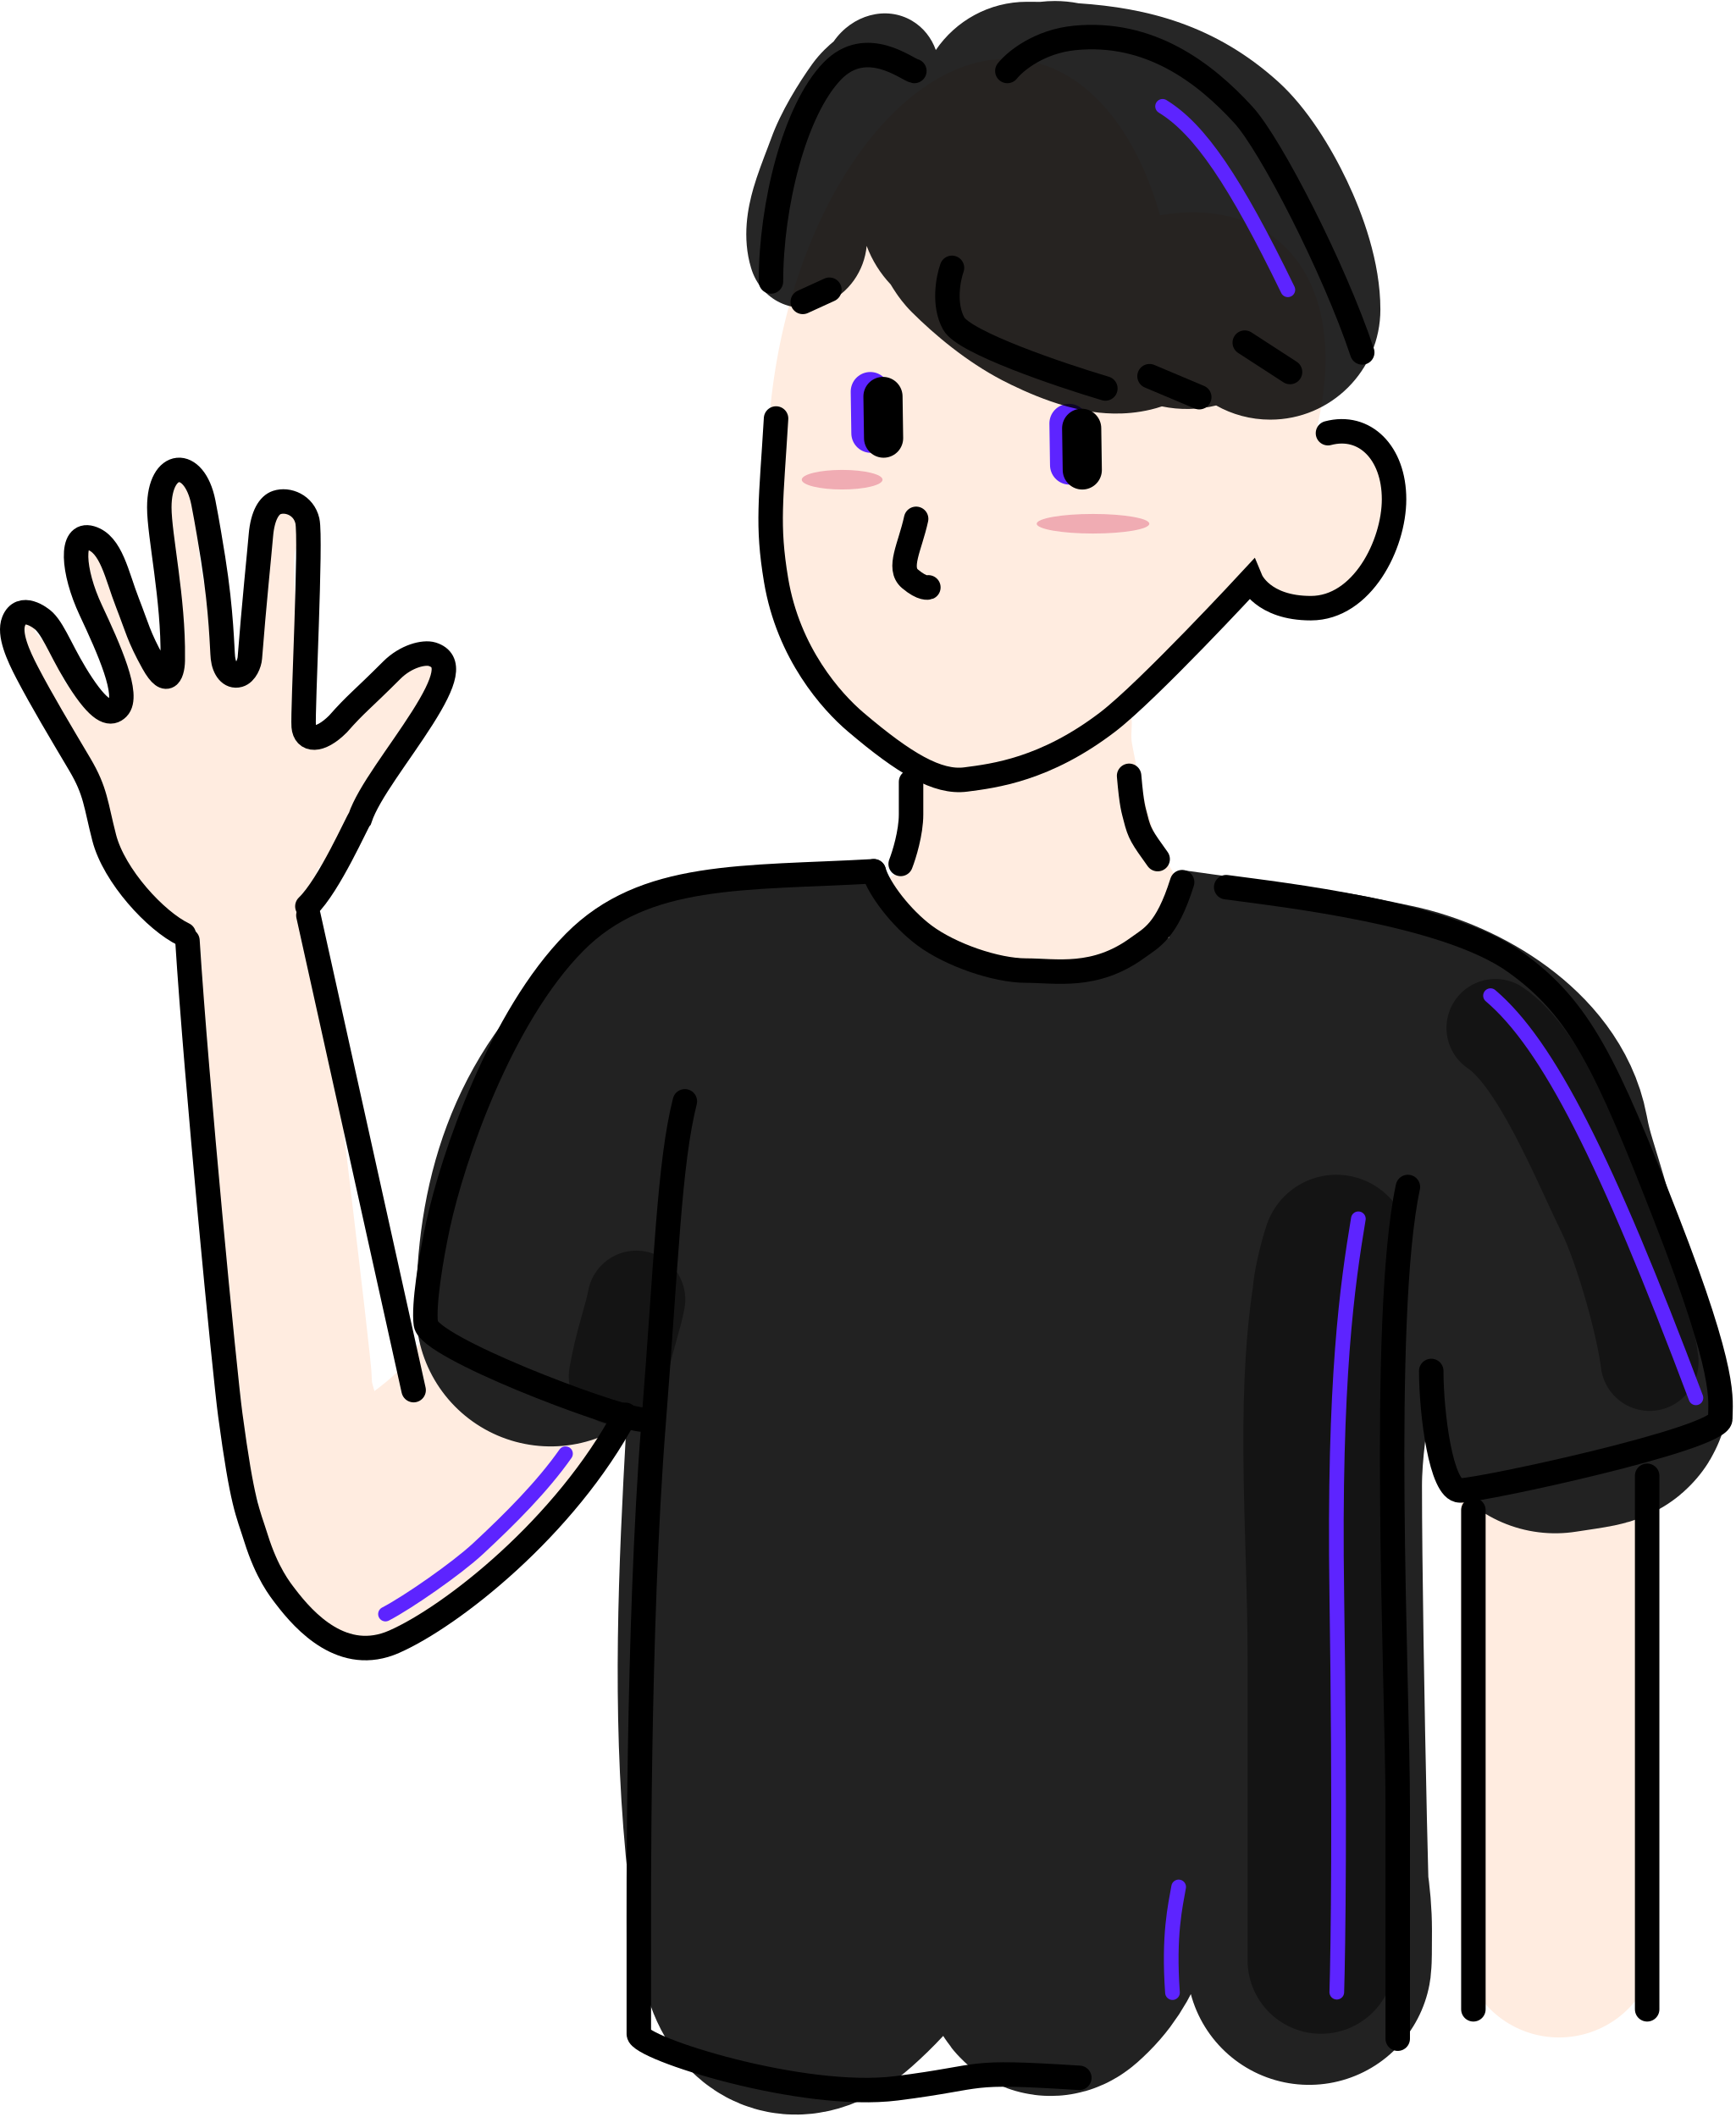
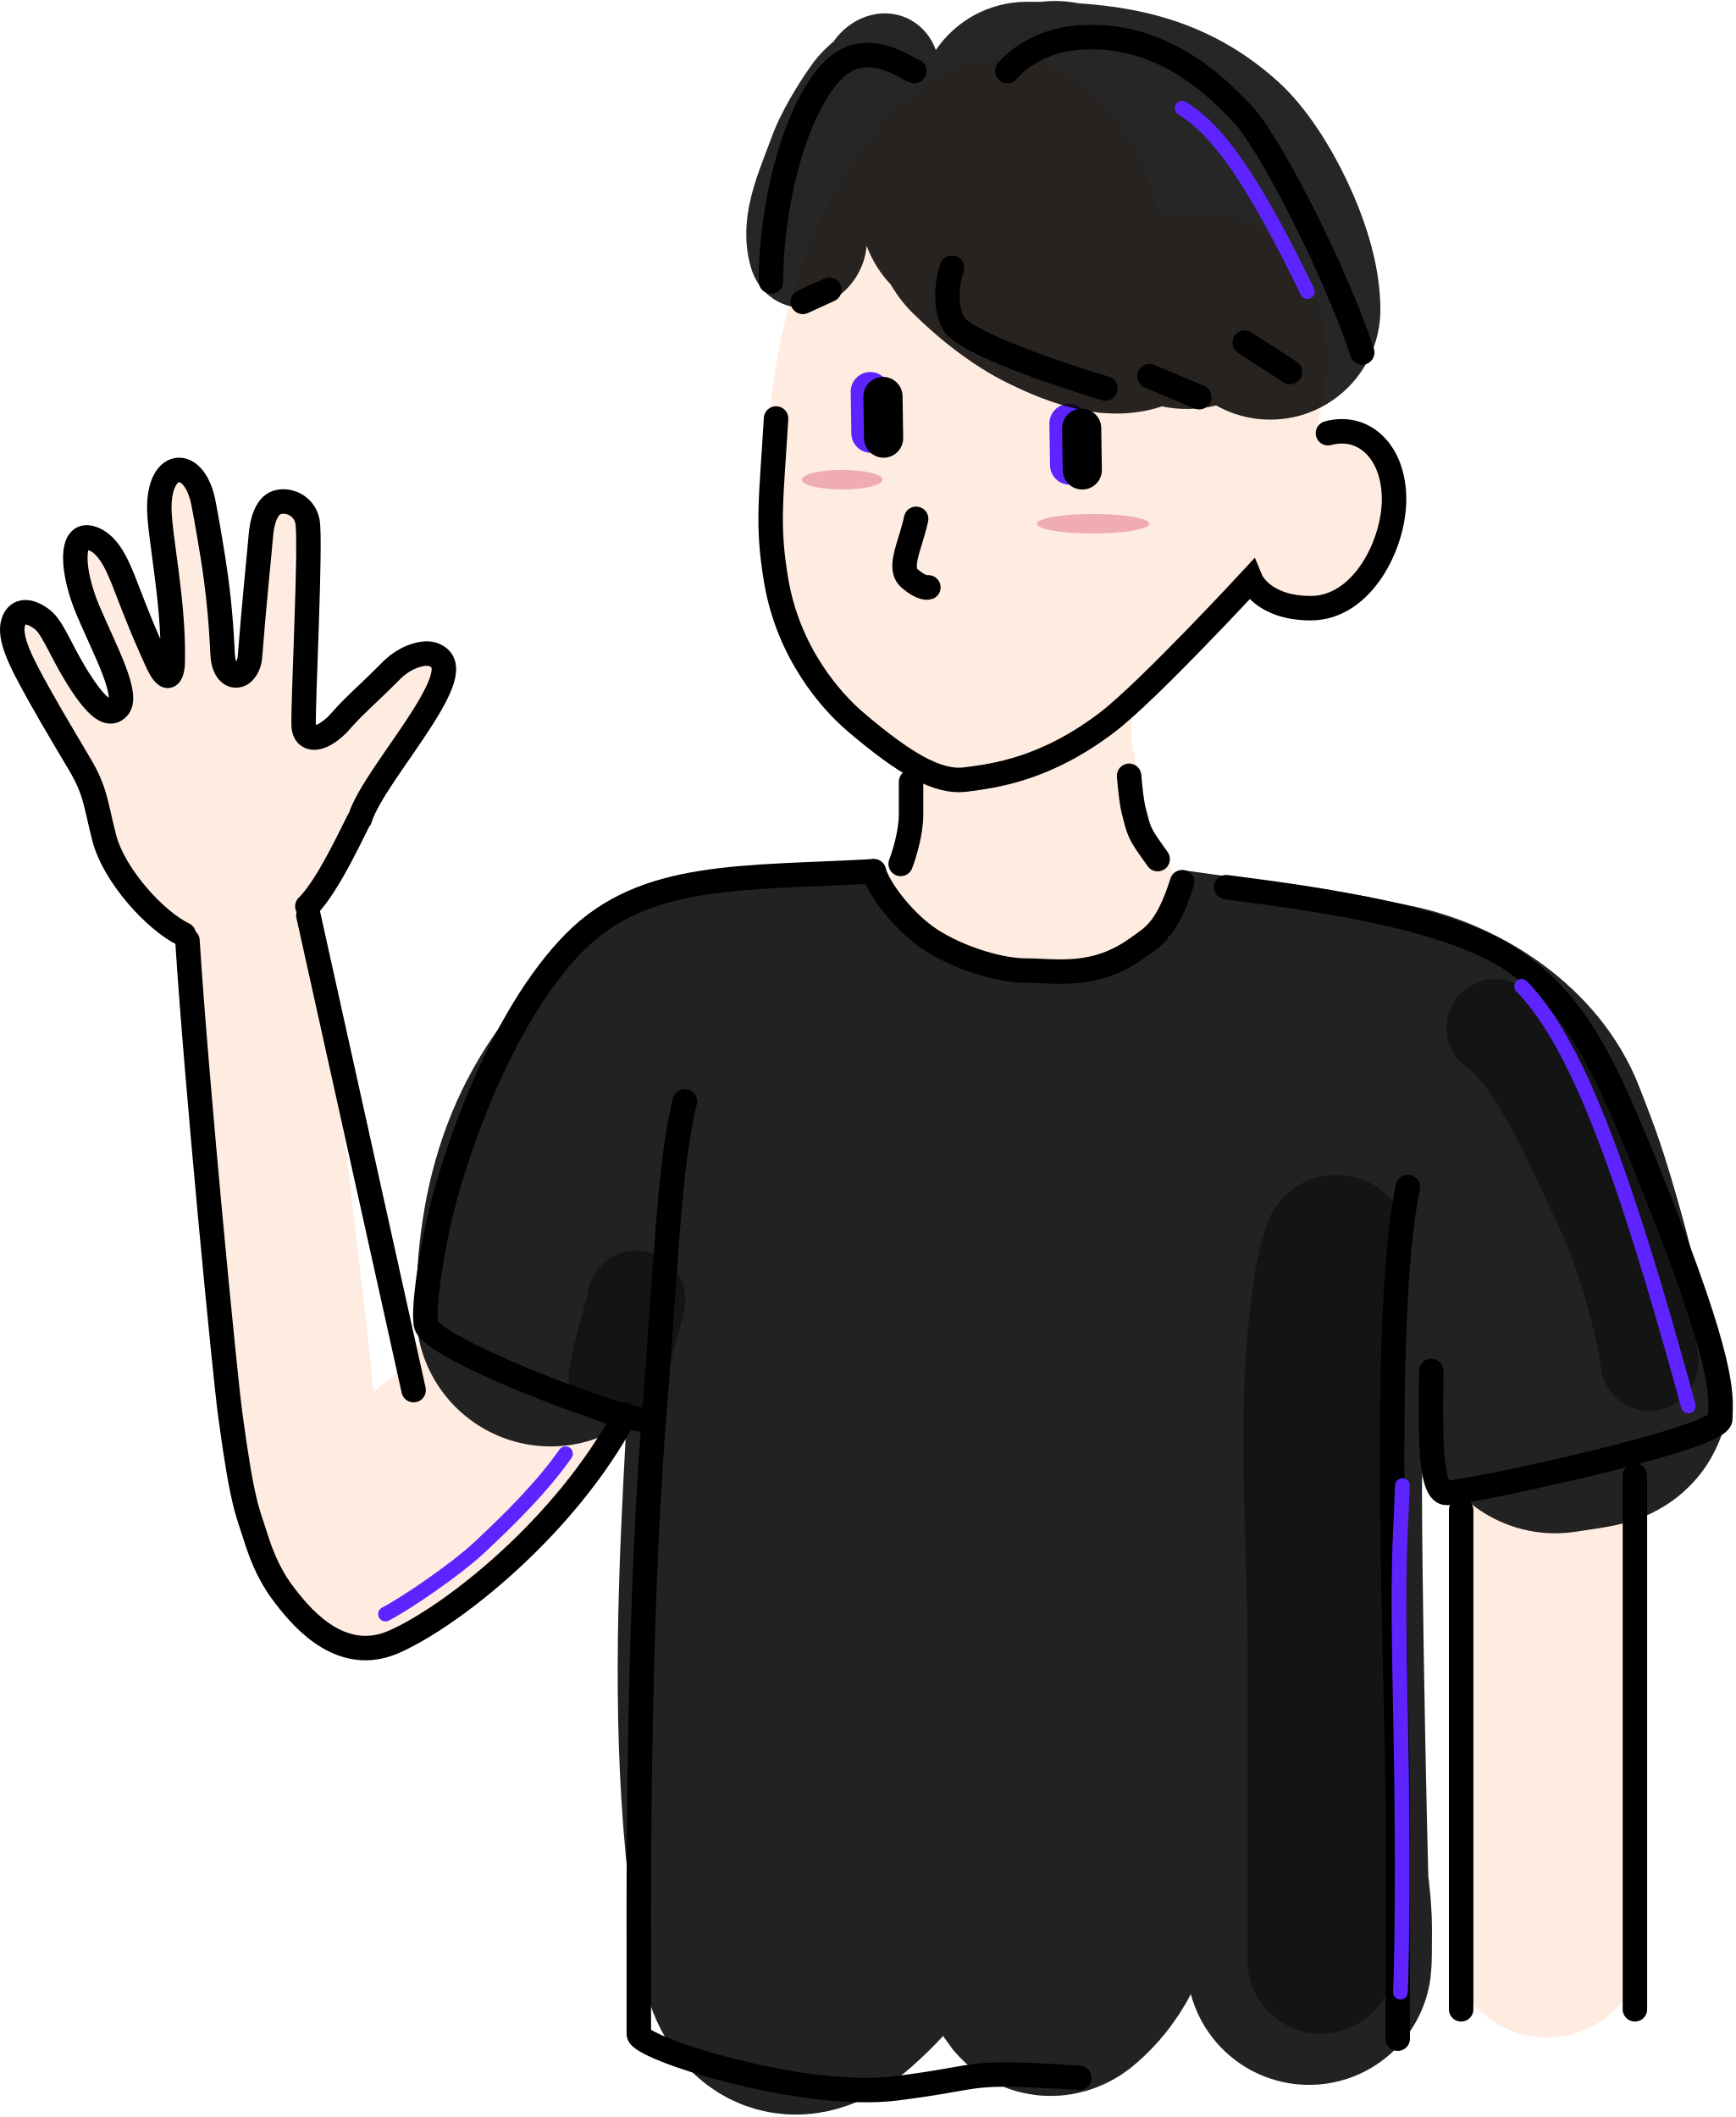
<svg xmlns="http://www.w3.org/2000/svg" width="709" height="865" viewBox="0 0 709 865" fill="none">
  <path d="M149 626.506C159.796 620.366 167.366 613.788 175.709 607.588C185.187 600.543 193.953 594.071 202.447 582.817C211.865 570.338 219.513 558.168 228.809 545.578C231.693 541.672 234.266 537.394 236.929 533.299C237.645 532.198 237.803 531.215 238.763 530.669" stroke="#FFECE0" stroke-width="90" stroke-linecap="round" />
  <path d="M390.433 321.896C390.433 323.824 390.518 325.771 390.377 327.694C390.193 330.225 389.387 332.656 388.824 335.114C388.028 338.588 387.553 342.144 387.174 345.683C386.712 349.99 385.209 353.863 383.498 357.791C382.605 359.843 381.218 361.8 379.975 363.644C379.283 364.67 378.097 367.26 376.952 367.833" stroke="#FFECE0" stroke-width="30" stroke-linecap="round" />
  <path d="M447.434 295.481C447.343 297.91 447.179 300.359 447.309 302.785C447.43 305.053 447.87 307.21 448.296 309.401C449.243 314.267 450.159 319.118 451.386 323.882C454.337 335.345 457.298 347.536 462.724 357.508C464.969 361.634 466.99 365.66 470.068 368.819C471.201 369.982 472.362 370.521 473.577 371.52" stroke="#FFECE0" stroke-width="30" stroke-linecap="round" />
  <path d="M371.959 370.828C371.959 371.855 372.795 372.575 373.498 373.228C375.654 375.23 377.684 377.369 379.989 379.206C381.905 380.733 383.957 382.215 386.078 383.45C387.733 384.413 389.763 384.723 391.598 385.17C402.483 387.817 412.874 391.014 424.22 390.246C426.161 390.115 428.007 389.616 429.892 389.178C433.006 388.455 436.136 387.843 439.171 386.82C442.946 385.548 446.645 384.058 450.35 382.618C453.034 381.574 455.696 380.257 457.465 377.93C458.264 376.879 458.938 375.512 460.086 374.823" stroke="#FFECE0" stroke-width="30" stroke-linecap="round" />
  <path d="M398.672 323.644C405.162 323.644 412.282 323.913 418.089 320.454C418.977 319.925 421.921 317.155 422.833 319.011C424.359 322.121 424.934 325.998 425.939 329.303C427.884 335.693 430.129 342.042 432.375 348.332C433.955 352.756 435.494 357.197 437.118 361.605C438.126 364.34 439.502 367.708 436.55 369.608C432.528 372.197 425.903 373.333 421.182 372.271C417.497 371.442 413.896 369.053 410.808 366.945C404.317 362.515 401.958 353.921 404.219 346.501C404.755 344.745 405.835 340.121 408.297 340.121C409.268 340.121 410.224 340.254 411.154 340.121" stroke="#FFECE0" stroke-width="30" stroke-linecap="round" />
-   <path d="M637 611L637 792.5" stroke="#FFECE0" stroke-width="80" stroke-linecap="round" />
+   <path d="M632 611L632 792.5" stroke="#FFECE0" stroke-width="80" stroke-linecap="round" />
  <path d="M310.81 460.223C310.81 572.584 291.717 684.114 310.985 795.137C314.006 812.539 323.553 821.02 339.414 806.96C391.175 761.077 396.096 685.849 396.096 624.803C396.096 597.286 382.176 531.318 391.336 505.335C395.67 493.041 402.574 535.19 403.115 540.18C408.995 594.387 414.114 648.489 417.505 702.892C419.416 733.557 419.636 764.86 425.928 795.137C426.611 798.42 426.111 810.065 431.544 805.249C438.649 798.95 441.966 793.088 445.758 784.249C469.83 728.137 478.223 671.499 478.223 611.736C478.223 581.092 475.156 551.076 472.608 520.579C471.699 509.707 471.906 498.804 471.906 487.912C471.906 481.812 476.303 499.477 478.223 505.335C500.489 573.254 506.756 645.539 520.866 715.026C525.91 739.867 535.08 763.294 535.08 788.915C535.08 851.632 531 669.717 531 607C531 576.563 541.398 539.972 541.398 509.535C541.398 488.157 537.695 466.402 554.033 449.023" stroke="#222222" stroke-width="100" stroke-linecap="round" />
-   <path d="M225.003 536C225.003 495.25 235.229 459.696 267.483 431.5C282.422 418.44 308.818 407.625 330.331 407.625C337.1 412.625 335.701 419.984 339.428 426.5C343.993 434.48 349 438 364.045 440C385.5 444.5 391.969 446.266 405.578 446.266C420.308 446.266 441.545 450.536 455.5 446.266C473.396 440.79 521.667 431.858 525.5 417C546.905 420 541.695 418.945 565.5 424C589.046 429 614.978 445.628 618.768 466C621 478 623 482 629 503C632.622 515.678 635.45 515.5 641.5 540C642.578 543.488 645.928 554.838 646.5 559C648.012 570 662 567.5 635.45 571.5" stroke="#222222" stroke-width="110" stroke-linecap="round" />
-   <path d="M602 617.032V821M673 603V821" stroke="black" stroke-width="10" stroke-linecap="round" />
+   <path d="M225.003 536C225.003 495.25 235.229 459.696 267.483 431.5C282.422 418.44 308.818 407.625 330.331 407.625C337.1 412.625 335.701 419.984 339.428 426.5C343.993 434.48 349 438 364.045 440C385.5 444.5 391.969 446.266 405.578 446.266C420.308 446.266 441.545 450.536 455.5 446.266C473.396 440.79 521.667 431.858 525.5 417C546.905 420 541.695 418.945 565.5 424C589.046 429 611.059 444.66 618.5 464C622.732 475 626 482.5 632 503.5C635.622 516.178 635.45 515.5 641.5 540C642.578 543.488 645.928 554.838 646.5 559C648.012 570 662 567.5 635.45 571.5" stroke="#222222" stroke-width="110" stroke-linecap="round" />
+   <path d="M597 617.032V821M668 603V821" stroke="black" stroke-width="10" stroke-linecap="round" />
  <ellipse cx="437.945" cy="201.646" rx="133.34" ry="78.444" transform="rotate(-51.0868 437.945 201.646)" fill="#FFECE0" />
  <ellipse cx="397.334" cy="166.046" rx="143.025" ry="81.923" transform="rotate(-81.5596 397.334 166.046)" fill="#FFECE0" />
  <path d="M355.587 160L355.837 177.021" stroke="#5D24FF" stroke-width="16" stroke-linecap="round" />
  <path d="M436.77 173L437.02 190.021" stroke="#5D24FF" stroke-width="16" stroke-linecap="round" />
  <ellipse cx="537.738" cy="209.7" rx="36.082" ry="32.934" transform="rotate(-75 537.738 209.7)" fill="#FFECE0" />
  <path d="M279.822 450C273.413 475.5 272.345 514.5 267.005 582C260.432 665.083 261.013 783.285 261.013 792.588C261.013 801.891 261.013 825.371 261.013 831.13C261.013 836.889 327.804 858.154 366.275 853.28C404.747 848.407 392.376 845.899 441 849" stroke="black" stroke-width="10" stroke-linecap="round" />
  <path d="M575.246 485C563.787 538.442 571.087 688.736 571.087 738C571.087 799.5 571.087 805 571.087 833" stroke="black" stroke-width="10" stroke-linecap="round" />
-   <path d="M501 362.5C523.977 365.63 590.652 372.918 618.891 393C645.609 412 656.264 434.791 680.876 498C705.99 562.5 702.877 571.628 702.877 579.772C702.877 587.916 605.091 609 596.542 609C588.783 609 584.786 577.53 584.786 560.177" stroke="black" stroke-width="10" stroke-linecap="round" />
+   <path d="M501 362.5C523.977 365.63 590.652 372.918 618.891 393C645.609 412 656.264 434.791 680.876 498C705.99 562.5 702.877 571.628 702.877 579.772C702.877 587.916 599.55 610 591 610C583.242 610 584.786 577.53 584.786 560.177" stroke="black" stroke-width="10" stroke-linecap="round" />
  <path d="M357 356C303.681 358.995 263.411 356.075 234.774 385C204.533 415.545 184.982 472.949 179 500.5C176.012 514.262 172.947 533.334 174 541C175.317 550.583 247.973 578.203 261.797 580" stroke="black" stroke-width="10" stroke-linecap="round" />
  <path d="M357 356C359.127 363.257 368.282 375.188 377.734 382.226C388.367 390.143 406.963 396.576 419.203 396.576C431.442 396.576 447.38 400.039 464.924 387.174C470.322 383.215 476.62 380.741 483 360.453" stroke="black" stroke-width="10" stroke-linecap="round" />
  <path d="M374.315 212C371.815 223.5 366.615 232.1 371.815 236.5C377.015 240.9 379.315 240 379.315 240" stroke="black" stroke-width="10" stroke-linecap="round" />
  <path d="M469.679 153.715L489.996 162.285" stroke="black" stroke-width="10" stroke-linecap="round" />
  <path d="M328 123.353L338.877 118.385" stroke="black" stroke-width="10" stroke-linecap="round" />
  <path d="M360.77 162L361.02 179.021" stroke="black" stroke-width="16" stroke-linecap="round" />
  <path d="M441.953 175L442.203 192.021" stroke="black" stroke-width="16" stroke-linecap="round" />
  <path d="M508.587 140L527.087 152" stroke="black" stroke-width="10" stroke-linecap="round" />
  <path d="M388.966 109.445C387.41 113.807 385.374 124.465 389.676 132.205C393.977 139.944 432.772 153.114 451.632 158.732" stroke="black" stroke-width="10" stroke-linecap="round" />
  <path d="M317.087 171C315.087 204.5 313.305 214.313 317.087 237C322.087 267 339.83 286.706 349.587 295C369.587 312 383.087 320 394.587 318.5C406.087 317 427.087 314.5 452.587 295C469.116 282.36 511.087 237 511.087 237C511.087 237 515.864 248.5 535.587 248.5C556.587 248.5 569.587 222.5 569.587 204C569.587 185 557.587 173 542.587 177" stroke="black" stroke-width="10" stroke-linecap="round" />
  <path d="M315 115C315 84 324.587 45 340.087 29C354.028 14.609 370.754 28.5 373.587 29M411.587 29C414.92 24.833 424.751 16.91 439.087 15.5C469.587 12.5 492.087 29.5 508.087 47C519.087 59.031 545.087 109.5 556.587 144" stroke="black" stroke-width="10" stroke-linecap="round" />
  <ellipse cx="446.587" cy="214" rx="23" ry="4" fill="#D94B71" fill-opacity="0.4" />
  <ellipse cx="344.087" cy="196" rx="16.5" ry="4" fill="#D94B71" fill-opacity="0.4" />
  <path fill-rule="evenodd" clip-rule="evenodd" d="M440.668 1.343C437.54 0.731 434.307 0.409 431 0.409C428.982 0.409 426.991 0.529 425.036 0.761C423.217 0.739 421.4 0.729 419.587 0.729C404.111 0.729 390.46 8.542 382.362 20.438C380.587 15.505 377.291 11.247 372.651 8.497C362.047 2.21 348.197 6.034 340.617 16.941C339.095 18.195 335.203 21.506 331.836 26.218C326.179 34.135 318.94 45.836 315.082 56.588C314.755 57.498 314.246 58.829 313.635 60.425L313.635 60.425L313.635 60.425L313.635 60.426C311.911 64.928 309.38 71.539 307.867 76.776C305.542 84.819 303.093 96.958 306.897 109.552C310.888 122.769 324.468 129.208 337.227 123.933C346.804 119.973 353.197 110.54 354.103 100.492C356.345 106.444 359.696 111.756 363.894 116.198C363.948 116.287 364.002 116.376 364.056 116.465C364.531 117.244 365.336 118.549 366.305 119.966L366.321 119.989C366.973 120.943 369.191 124.183 372.536 127.52C381.808 136.767 394.9 147.781 409.516 155.378C413.885 157.648 421.196 161.171 429.294 163.98C433.335 165.382 438.584 166.964 444.407 167.957C449.456 168.817 459.091 170.007 470.244 167.339C471.767 166.974 473.261 166.543 474.723 166.048C482.101 167.595 489.685 167.431 496.894 165.668C503.423 169.357 510.965 171.463 519 171.463C543.853 171.463 564 151.316 564 126.463C564 106.881 556.703 87.245 550.311 73.797C543.94 60.395 534.162 44.166 522.267 33.411C496.544 10.154 468.55 3.202 440.668 1.343ZM361.784 112.69C361.783 112.686 361.824 112.748 361.911 112.886C361.828 112.763 361.785 112.693 361.784 112.69Z" fill="black" fill-opacity="0.85" />
  <path d="M372.242 319.466C372.242 320.781 372.242 325.285 372.242 332.781C372.242 340.277 369.414 349.384 368 353M461.333 317C462.394 329.329 463.117 330.762 463.985 334.26C465.576 340.671 466.636 342.151 473 351.027" stroke="black" stroke-width="10" stroke-linecap="round" />
  <path d="M74.128 287.644C74.128 274.708 74.128 261.773 74.128 248.837C74.128 243.084 74.128 237.332 74.128 231.579C74.128 230.437 74.261 229.257 73.905 228.145C73.234 226.049 73.638 223.366 73.781 221.234C73.941 218.866 73.524 215.78 74.35 213.485C74.78 212.292 74.288 211.638 73.682 210.587C72.283 208.159 71.863 205.234 71.282 202.603C71.044 201.523 70.439 199.926 72.346 200.413C75.273 201.16 74.918 207.577 75.018 209.471C75.59 220.257 76.426 231.207 79.026 241.796C81.577 252.186 84.851 262.423 87.042 272.877C87.685 275.945 88.15 278.92 88.378 282.042C88.489 283.554 88.693 285.06 88.799 286.571C88.838 287.128 89.216 288.688 88.823 288.245C85.227 284.189 82.789 279.346 80.659 274.615C79.875 272.873 79.5 263.823 79.5 263.823" stroke="#FFECE0" stroke-width="10" stroke-linecap="round" />
  <path d="M100.629 284.041C101.085 284.44 100.997 279.672 101.098 278.965C101.556 275.763 103.027 272.431 104.851 269.796C106.22 267.819 107.337 265.621 108.477 263.505C109.281 262.011 108.69 259.146 108.69 257.469C108.69 247.67 111.761 238.119 111.761 228.339C111.761 224.049 111.74 220.228 112.827 216.098C113.611 213.118 115.513 207.584 118.116 213.027C119.18 215.252 118.83 218.31 117.433 220.321C115.15 223.608 115.216 226.797 115.216 230.663C115.216 236.134 115.599 241.669 115.599 247.191C115.599 253.204 115.599 259.218 115.599 265.232C115.599 269.851 115.649 275.056 116.559 279.605C117.214 282.878 118.578 290.592 115.898 293.168C114.035 294.959 112.603 287.292 112.315 285.896C111.769 283.241 111.761 280.718 111.761 278.027C111.761 276.016 111.493 270.969 109.842 275.511C108.339 279.644 107.648 284.762 104.83 288.285C103.069 290.486 98.793 298.764 95.426 293.253C93.991 290.906 93.926 288.863 91.886 287.026C89.727 285.084 92.991 280.155 94.231 278.56C95.577 276.83 95.639 278.663 95.639 280.202" stroke="#FFECE0" stroke-width="10" stroke-linecap="round" />
  <path d="M125.196 309.375C128.011 309.375 129.688 306.554 132.276 305.835C133.874 305.392 135.389 304.193 136.882 303.447C138.66 302.558 140.829 301.366 142.256 299.992C144.288 298.037 145.672 295.665 148.227 294.32C150.203 293.28 152.644 291.288 153.815 289.372C154.924 287.556 156.879 284.757 158.805 283.657C159.605 283.2 159.81 282.34 160.383 281.652C161.348 280.494 162.52 279.67 163.582 278.667C165.738 276.63 168.905 275.212 171.835 275.212C173.504 275.212 174.087 276.234 173.349 277.92C172.534 279.784 170.634 280.856 169.574 282.505C168.682 283.893 167.835 285.395 166.802 286.728C164.12 290.188 161.59 293.433 159.551 297.284C158.564 299.149 158.436 301.288 157.44 303.17C156.352 305.225 154.586 306.973 153.601 309.077C150.646 315.39 147.784 321.768 144.965 328.057C142.788 332.913 140.527 338.174 139.377 343.347C138.976 345.153 134.982 344.307 133.641 344.307" stroke="#FFECE0" stroke-width="10" stroke-linecap="round" />
  <path d="M37.292 226.846C37.292 229.536 37.096 231.141 38.615 233.35C40.248 235.726 41.518 238.075 42.965 240.58C44.583 243.38 45.224 246.872 46.334 249.899C47.647 253.478 49.113 257.003 50.344 260.626C51.46 263.911 52.656 267.41 54.395 270.414C55.168 271.748 56.932 272.556 58.021 273.677C59.449 275.147 60.386 276.899 61.305 278.71C63.026 282.103 65.829 283.751 69.537 284.425C70.078 284.523 74.596 286.117 72.607 287.112" stroke="#FFECE0" stroke-width="10" stroke-linecap="round" />
  <path d="M9.271 257.171C9.271 264.597 13.517 270.99 17.929 276.662C19.15 278.233 19.641 280.208 21.085 281.652C22.379 282.947 24.58 284.823 26.246 285.576C27.605 286.191 28.801 287.304 29.999 288.178C32.817 290.234 35.663 291.997 38.359 294.234C40.65 296.136 46.505 299.386 46.505 302.85" stroke="#FFECE0" stroke-width="10" stroke-linecap="round" />
  <path d="M8.887 260.242C9.635 260.335 11.182 262.196 11.745 262.758C13.003 264.016 13.978 265.469 15.413 266.597C17.794 268.468 19.805 272.132 20.019 275.127C20.281 278.794 23.18 282.932 25.777 285.384C29.999 289.372 31.524 295.355 35.757 299.395C40.313 303.744 50.869 301.587 53.031 295.557C53.879 293.19 54.513 290.693 55.121 288.263C55.608 286.312 56.869 284.928 56.869 282.911C56.869 281.31 56.763 280.625 56.102 279.264C55.243 277.496 56.355 275.231 53.798 275.596" stroke="#FFECE0" stroke-width="10" stroke-linecap="round" />
  <path d="M36.141 299.779C36.141 303.529 36.562 306.626 37.271 310.292C37.859 313.329 40.417 314.726 41.515 317.628C42.334 319.792 42.745 322.245 43.903 324.261C44.245 324.856 45.352 326.947 46.121 327.033C47.864 327.227 49.749 327.033 51.495 327.033" stroke="#FFECE0" stroke-width="10" stroke-linecap="round" />
  <path d="M44.202 327.417C44.202 331.493 46.472 334.081 48.424 337.568C50.747 341.715 52.288 345.879 54.95 349.872C57.322 353.43 60.316 356.256 62.435 360.023C63.319 361.595 64.6 362.931 65.698 364.352C67.602 366.817 68.415 369.916 70.112 372.499C71.131 374.048 72.246 375.532 73.972 376.337C75.96 377.265 78.401 376.767 80.498 377.233C83.833 377.974 87.914 377.318 91.331 377.318C96.799 377.318 102.449 377.56 106.984 373.949C109.012 372.334 111.761 370.936 111.761 368.106" stroke="#FFECE0" stroke-width="10" stroke-linecap="round" />
  <path d="M97.74 378.238C97.74 384.976 97.332 391.764 99.024 398.344C101.647 408.545 104.165 418.704 105.25 429.192C106.174 438.118 108.719 446.799 110.098 455.667C112.315 469.918 111.789 484.265 112.95 498.587C113.847 509.65 115.707 521.165 115.707 532.239C115.707 536.818 118.8 542.133 119.985 546.594C121.724 553.141 124.263 573.236 124.263 566.462" stroke="#FFECE0" stroke-width="50" stroke-linecap="round" />
  <path d="M132 599C129.266 593.673 129.87 592.232 127.689 586.516C125.523 580.84 122.033 571.902 122.033 565.551C122.033 557.443 104 414.148 104 406" stroke="#FFECE0" stroke-width="60" stroke-linecap="round" />
  <path d="M95.413 327.108C95.464 325.421 95.582 323.717 97.4 323.381C98.094 323.252 98.68 323.132 99.388 323.132C100.034 323.132 100.692 323.671 101.246 324.002C102.088 324.505 103.265 324.767 103.948 325.493C104.884 326.488 105 329.598 105 330.974C105 333.833 105.04 336.644 103.831 339.286C102.751 341.645 102.461 344.173 100.895 346.327C99.078 348.825 94.321 349.837 91.529 349.074C87.918 348.088 85.256 344.467 84.89 340.583C84.811 339.743 84.042 338.632 83.487 338.043C82.623 337.124 82.028 336.015 81.37 334.923C79.828 332.363 77.869 329.825 76.823 326.984C76.166 325.199 75.539 323.34 73.9 322.331C72.738 321.616 71.79 319.944 70.861 318.907C70.2 318.17 68.543 316.902 69.12 315.677C70.499 312.744 74.308 311.968 77.018 311.7C79.851 311.42 82.766 310.82 85.592 310.706C87.895 310.614 90.543 309.975 92.828 310.582C94.245 310.959 94.776 312.087 95.413 313.44" stroke="#FFECE0" stroke-width="60" stroke-linecap="round" />
  <path d="M125.918 339.886C125.918 334.488 131.183 331.265 131.761 326.065C132.07 323.281 133.549 321.066 135.184 318.907C136.53 317.13 137.378 315.017 138.568 313.129C139.629 311.443 140.059 309.864 141.613 308.483C142.654 307.557 143.887 307.028 144.893 306.166C145.753 305.428 146.87 305.113 147.704 304.279C148.298 303.684 149.043 302.427 149.812 302.171" stroke="#FFECE0" stroke-width="30" stroke-linecap="round" />
  <path d="M126 374L169 568" stroke="black" stroke-width="10" stroke-linecap="round" />
  <path d="M76.587 384.323C80.254 442.082 91.772 560.903 94.087 578.081C99.087 615.172 101.152 617.472 104.587 628.458C109.087 642.852 114.482 649.495 116.587 652.263C124.587 662.781 140.284 679.924 161 670.823C184.5 660.5 231 624 255.5 578.081" stroke="black" stroke-width="10" stroke-linecap="round" />
-   <path d="M75.087 381.823C63.587 376.323 46.587 357.823 42.587 342.323C39.053 328.629 39.167 323.424 32.589 312.323C24.588 298.823 17.088 286.323 11.088 274.823C7.49 267.927 3.47 259.116 5.587 253.823C8.587 246.323 16.673 252.409 18.087 253.823C22.586 258.323 25.587 267.823 33.587 279.823C41.587 291.823 45.5 291.91 48.087 289.323C53.087 284.323 44.587 265.323 37.087 249.323C29.587 233.323 28.587 217.323 37.087 219.823C45.512 222.301 47.67 235.035 52.087 246.323C56 256.323 56.589 260.023 62.589 270.823C68.588 281.623 70.755 274.657 70.588 268.823C70.922 244.823 65.087 218.823 65.087 207.323C65.087 187.823 79.361 186.692 83.087 205.323C84.587 212.823 86.451 224.323 87.087 228.323C90.587 250.323 90.689 265.223 91.088 268.823C91.588 273.323 94.088 276.823 97.588 275.823C100.388 275.023 101.922 270.99 102.088 268.823C103.665 248.323 106 225.823 106.588 218.823C107.301 210.338 110.088 206.323 113.088 205.323C117.588 203.823 124.088 206.323 125.588 212.823C127.248 220.017 123.587 290.823 124.087 296.823C124.587 302.823 130.588 303.323 138.088 295.823C145.587 287.323 147.587 286.323 160.087 273.823C165.843 268.068 173.246 266.279 176.587 267.323C184.587 269.823 182.055 278.403 172.587 293.323C163.119 308.243 150.588 323.823 147.088 334.323C146.088 335.323 134.541 361.744 125.588 370.323" stroke="black" stroke-width="10" stroke-linecap="round" />
+   <path d="M75.087 381.823C63.587 376.323 46.587 357.823 42.587 342.323C39.053 328.629 39.167 323.424 32.589 312.323C24.588 298.823 17.088 286.323 11.088 274.823C7.49 267.927 3.47 259.116 5.587 253.823C8.587 246.323 16.673 252.409 18.087 253.823C22.586 258.323 25.587 267.823 33.587 279.823C41.587 291.823 45.5 291.91 48.087 289.323C53.087 284.323 43 266 36 249.5C29.099 233.233 28.587 217.323 37.087 219.823C45.512 222.301 49.083 233.711 53.5 245C57.413 255 58.911 258.677 64 270C69.064 281.269 70.755 274.657 70.588 268.823C70.922 244.823 65.087 218.823 65.087 207.323C65.087 187.823 79.361 186.692 83.087 205.323C84.587 212.823 86.451 224.323 87.087 228.323C90.587 250.323 90.689 265.223 91.088 268.823C91.588 273.323 94.088 276.823 97.588 275.823C100.388 275.023 101.922 270.99 102.088 268.823C103.665 248.323 106 225.823 106.588 218.823C107.301 210.338 110.088 206.323 113.088 205.323C117.588 203.823 124.088 206.323 125.588 212.823C127.248 220.017 123.587 290.823 124.087 296.823C124.587 302.823 130.588 303.323 138.088 295.823C145.587 287.323 147.587 286.323 160.087 273.823C165.843 268.068 173.246 266.279 176.587 267.323C184.587 269.823 182.055 278.403 172.587 293.323C163.119 308.243 150.588 323.823 147.088 334.323C146.088 335.323 134.541 361.744 125.588 370.323" stroke="black" stroke-width="10" stroke-linecap="round" />
  <path d="M546 510C544.117 515.473 541.764 525.894 541.764 529.157C534.703 574.807 539.743 627.854 539.743 677.255C539.743 718.503 539.743 759.752 539.743 801" stroke="black" stroke-opacity="0.4" stroke-width="60" stroke-linecap="round" />
  <path d="M611 420C629 432 645.627 473.576 655.916 494.584C663.248 509.555 672 540.5 674 556.5" stroke="black" stroke-opacity="0.4" stroke-width="40" stroke-linecap="round" />
  <path d="M252.38 562.362C253.474 556.383 254.539 551.329 257.122 542.371C258.285 538.34 259.425 534.142 260 531" stroke="black" stroke-opacity="0.4" stroke-width="40" stroke-linecap="round" />
  <path d="M231.055 593.98C221.591 607.43 208.621 620.422 195.303 632.797C186.659 640.83 166.811 654.658 157.5 659.5" stroke="#5D24FF" stroke-width="6" stroke-linecap="round" />
-   <path d="M609 406.824C632.5 426.824 656 473.064 692.921 571.146" stroke="#5D24FF" stroke-width="6" stroke-linecap="round" />
-   <path d="M475.01 43.447C490.222 52.746 504.547 73.837 526.191 118.403" stroke="#5D24FF" stroke-width="6" stroke-linecap="round" />
-   <path d="M555 498C550.596 524.555 544.872 563.059 546.194 651.574C547.515 740.09 546.744 796.739 546.194 814" stroke="#5D24FF" stroke-width="6" stroke-linecap="round" />
-   <path d="M481.579 771C480.231 778.748 477.372 790.542 479.055 814.169" stroke="#5D24FF" stroke-width="6" stroke-linecap="round" />
+   <path d="M621.709 403C643.227 425.119 662.281 473.361 689.827 574.476" stroke="#5D24FF" stroke-width="6" stroke-linecap="round" />
+   <path d="M483 44.209C498.212 53.507 512.537 74.598 534.182 119.164" stroke="#5D24FF" stroke-width="6" stroke-linecap="round" />
+   <path d="M573 607C572 634 570.872 636.118 572.193 698.863C573.515 761.608 572.744 801.765 572.193 814" stroke="#5D24FF" stroke-width="6" stroke-linecap="round" />
</svg>
